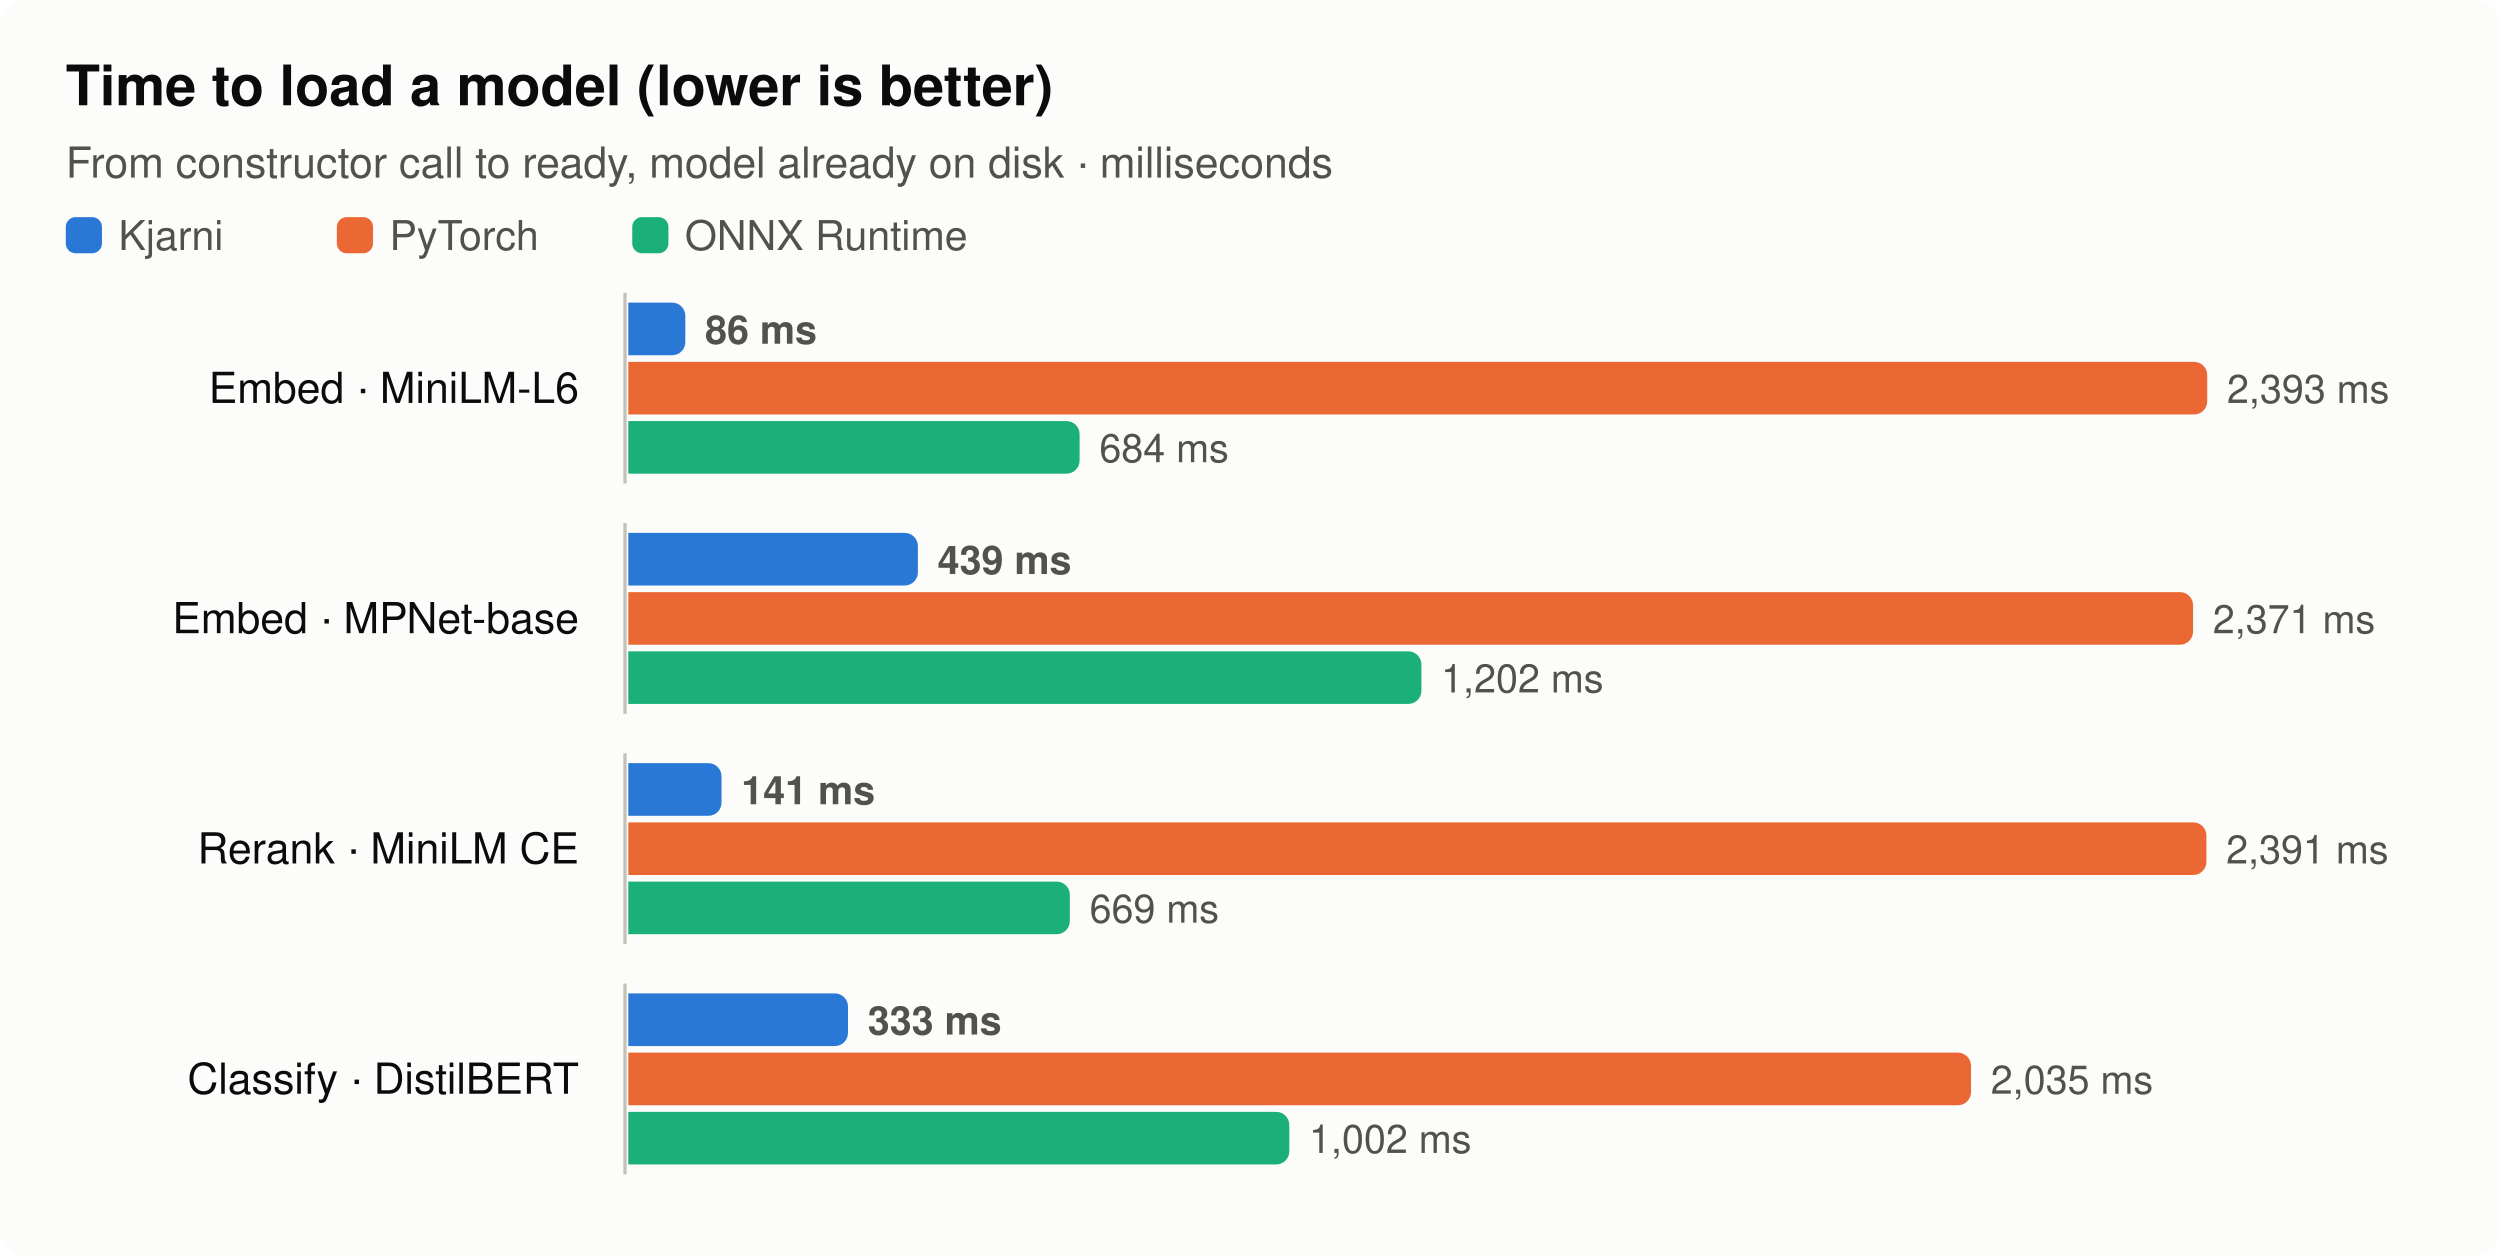
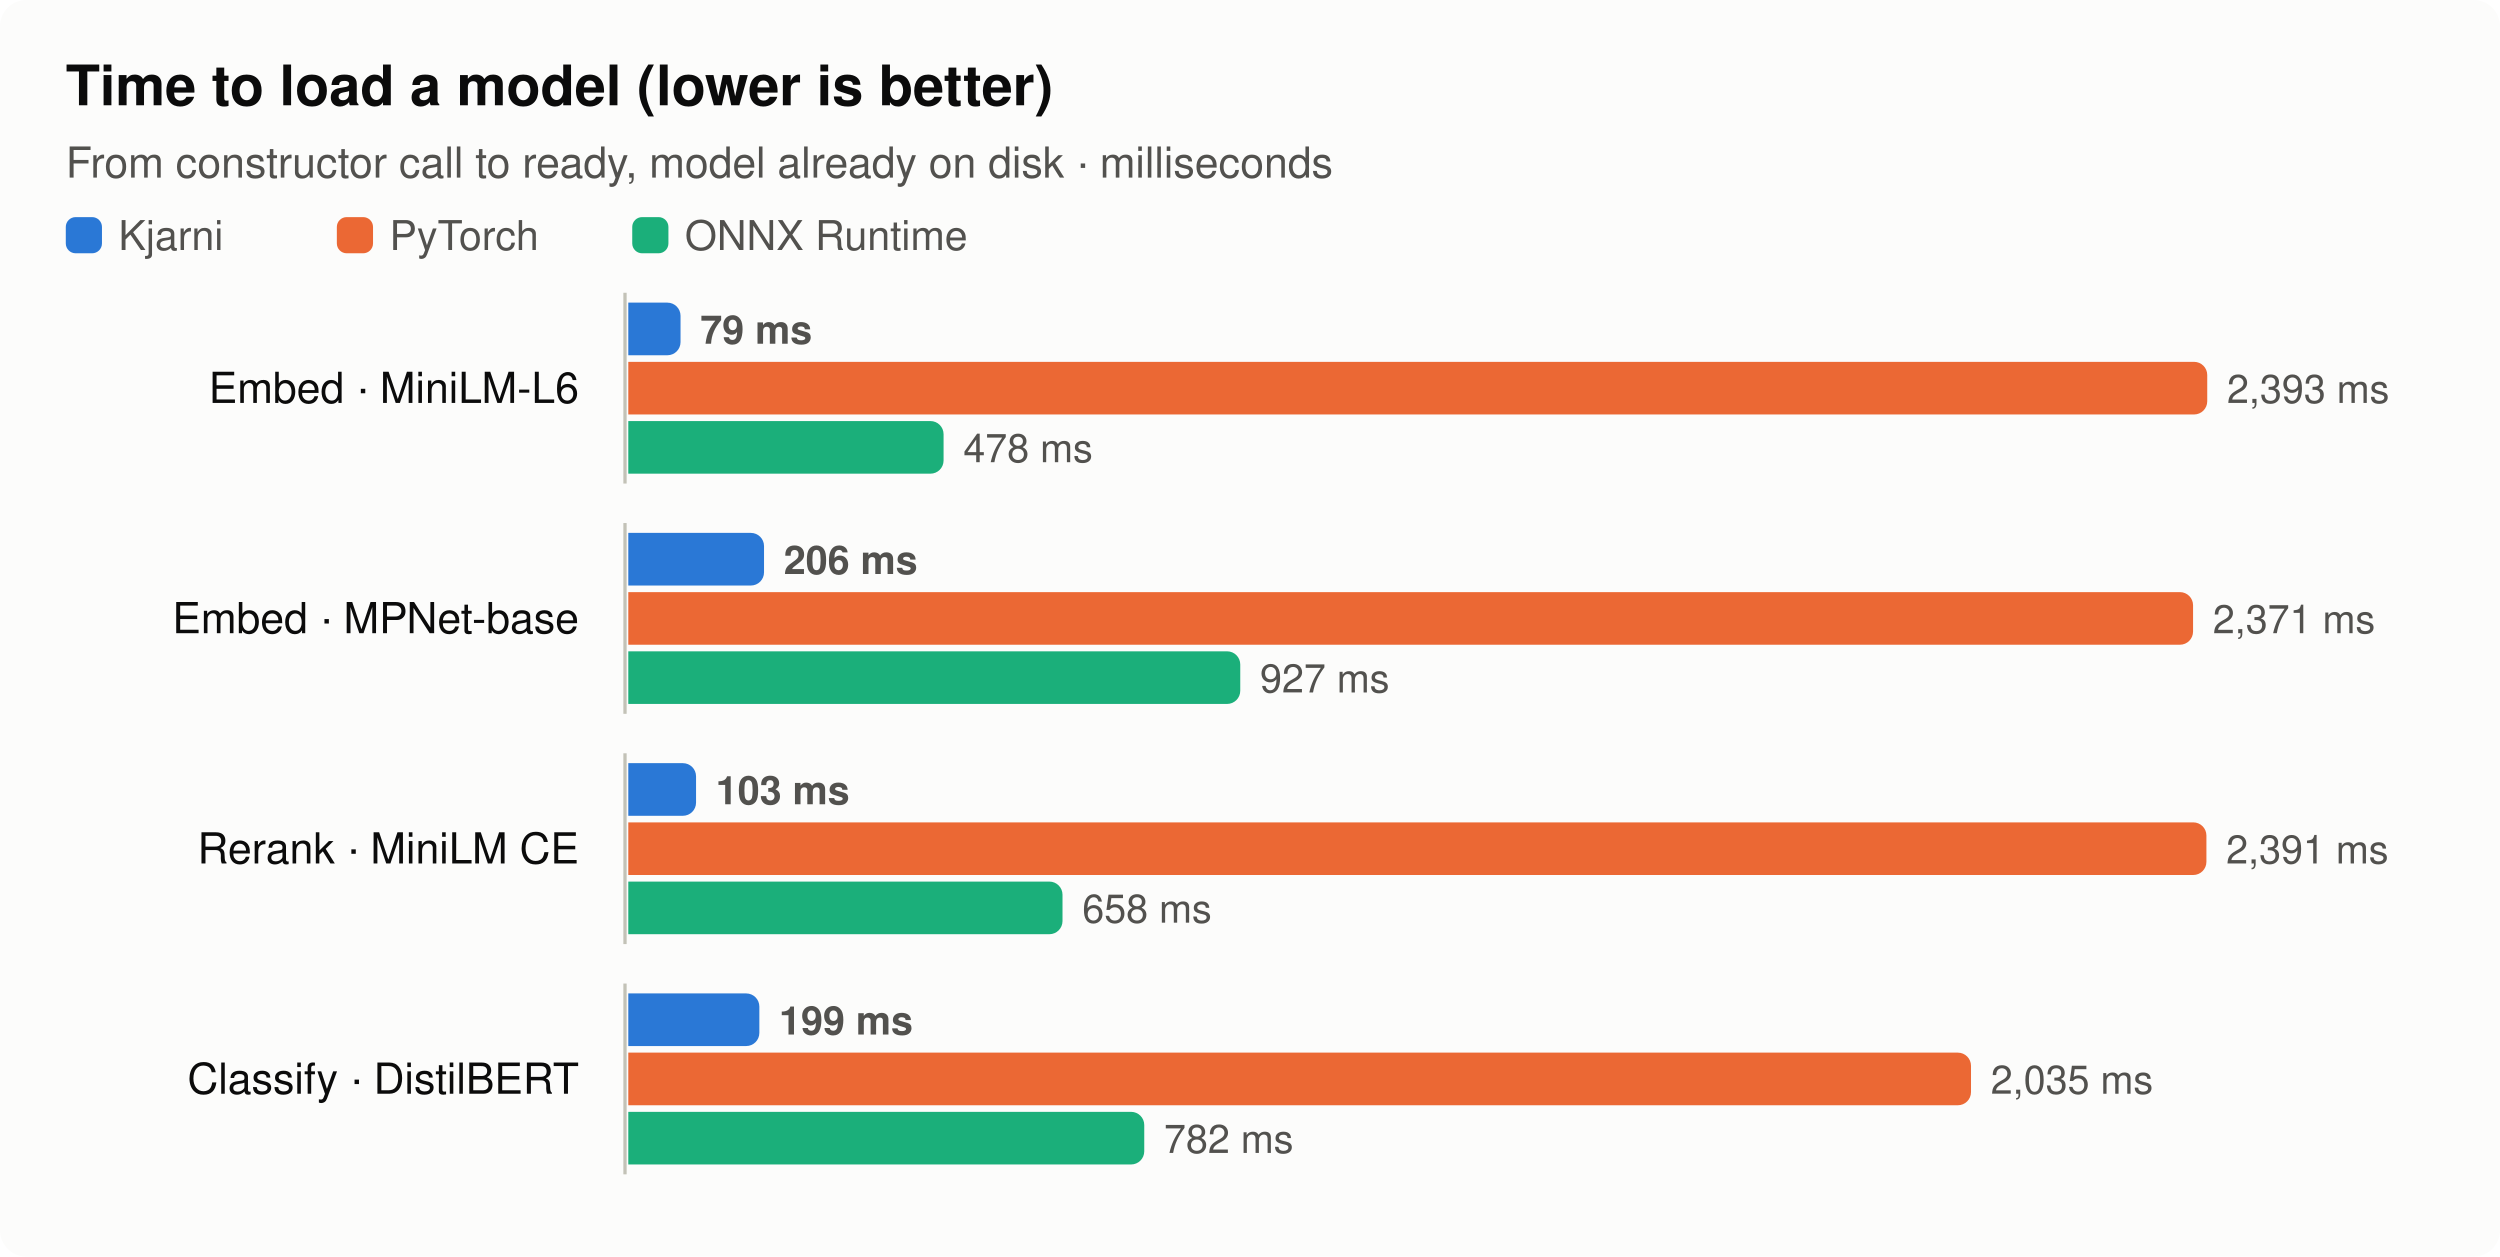
<svg xmlns="http://www.w3.org/2000/svg" width="760" height="382" viewBox="0 0 760 382" font-family="-apple-system, BlinkMacSystemFont, 'Segoe UI', Helvetica, Arial, sans-serif" role="img" aria-label="Time to load a model (lower is better)">
  <rect width="760" height="382" rx="8" fill="#fcfcfb" />
  <text x="20" y="32" font-size="17" font-weight="600" fill="#0b0b0b">Time to load a model (lower is better)</text>
  <text x="20" y="54" font-size="13" fill="#52514e">From constructor call to ready, model already on disk · milliseconds</text>
  <rect x="20" y="66" width="11" height="11" rx="3" fill="#2a78d6" />
  <text x="36" y="76" font-size="12.5" fill="#52514e">Kjarni</text>
  <rect x="102.4" y="66" width="11" height="11" rx="3" fill="#eb6834" />
  <text x="118.4" y="76" font-size="12.5" fill="#52514e">PyTorch</text>
  <rect x="192.2" y="66" width="11" height="11" rx="3" fill="#1baf7a" />
  <text x="208.2" y="76" font-size="12.5" fill="#52514e">ONNX Runtime</text>
  <text x="176" y="122.5" text-anchor="end" font-size="13" fill="#0b0b0b">Embed · MiniLM-L6</text>
  <line x1="190" y1="89" x2="190" y2="147" stroke="#c3c2b7" stroke-width="1" />
-   <path d="M191,92 h13.337 a4,4 0 0 1 4,4 v8 a4,4 0 0 1 -4,4 h-13.337 z" fill="#2a78d6" />
-   <text x="214.337" y="104.5" font-size="12" fill="#52514e" font-weight="600">86 ms</text>
+   <path d="M191,92 h11.884 a4,4 0 0 1 4,4 v8 a4,4 0 0 1 -4,4 h-11.884 z" fill="#2a78d6" />
+   <text x="212.884" y="104.5" font-size="12" fill="#52514e" font-weight="600">79 ms</text>
  <path d="M191,110 h476.0 a4,4 0 0 1 4,4 v8 a4,4 0 0 1 -4,4 h-476.0 z" fill="#eb6834" />
  <text x="677.0" y="122.5" font-size="12" fill="#52514e">2,393 ms</text>
-   <path d="M191,128 h133.199 a4,4 0 0 1 4,4 v8 a4,4 0 0 1 -4,4 h-133.199 z" fill="#1baf7a" />
-   <text x="334.199" y="140.5" font-size="12" fill="#52514e">684 ms</text>
+   <path d="M191,128 h91.847 a4,4 0 0 1 4,4 v8 a4,4 0 0 1 -4,4 h-91.847 z" fill="#1baf7a" />
+   <text x="292.847" y="140.5" font-size="12" fill="#52514e">478 ms</text>
  <text x="176" y="192.5" text-anchor="end" font-size="13" fill="#0b0b0b">Embed · MPNet-base</text>
  <line x1="190" y1="159" x2="190" y2="217" stroke="#c3c2b7" stroke-width="1" />
-   <path d="M191,162 h84.037 a4,4 0 0 1 4,4 v8 a4,4 0 0 1 -4,4 h-84.037 z" fill="#2a78d6" />
-   <text x="285.037" y="174.5" font-size="12" fill="#52514e" font-weight="600">439 ms</text>
+   <path d="M191,162 h37.264 a4,4 0 0 1 4,4 v8 a4,4 0 0 1 -4,4 h-37.264 z" fill="#2a78d6" />
+   <text x="238.264" y="174.5" font-size="12" fill="#52514e" font-weight="600">206 ms</text>
  <path d="M191,180 h471.691 a4,4 0 0 1 4,4 v8 a4,4 0 0 1 -4,4 h-471.691 z" fill="#eb6834" />
  <text x="672.691" y="192.5" font-size="12" fill="#52514e">2,371 ms</text>
-   <path d="M191,198 h237.104 a4,4 0 0 1 4,4 v8 a4,4 0 0 1 -4,4 h-237.104 z" fill="#1baf7a" />
-   <text x="438.104" y="210.5" font-size="12" fill="#52514e">1,202 ms</text>
+   <path d="M191,198 h182.038 a4,4 0 0 1 4,4 v8 a4,4 0 0 1 -4,4 h-182.038 z" fill="#1baf7a" />
+   <text x="383.038" y="210.5" font-size="12" fill="#52514e">927 ms</text>
  <text x="176" y="262.5" text-anchor="end" font-size="13" fill="#0b0b0b">Rerank · MiniLM CE</text>
  <line x1="190" y1="229" x2="190" y2="287" stroke="#c3c2b7" stroke-width="1" />
-   <path d="M191,232 h24.342 a4,4 0 0 1 4,4 v8 a4,4 0 0 1 -4,4 h-24.342 z" fill="#2a78d6" />
-   <text x="225.342" y="244.5" font-size="12" fill="#52514e" font-weight="600">141 ms</text>
+   <path d="M191,232 h16.599 a4,4 0 0 1 4,4 v8 a4,4 0 0 1 -4,4 h-16.599 z" fill="#2a78d6" />
+   <text x="217.599" y="244.5" font-size="12" fill="#52514e" font-weight="600">103 ms</text>
  <path d="M191,250 h475.751 a4,4 0 0 1 4,4 v8 a4,4 0 0 1 -4,4 h-475.751 z" fill="#eb6834" />
  <text x="676.751" y="262.5" font-size="12" fill="#52514e">2,391 ms</text>
-   <path d="M191,268 h130.225 a4,4 0 0 1 4,4 v8 a4,4 0 0 1 -4,4 h-130.225 z" fill="#1baf7a" />
-   <text x="331.225" y="280.5" font-size="12" fill="#52514e">669 ms</text>
+   <path d="M191,268 h128.003 a4,4 0 0 1 4,4 v8 a4,4 0 0 1 -4,4 h-128.003 z" fill="#1baf7a" />
+   <text x="329.003" y="280.5" font-size="12" fill="#52514e">658 ms</text>
  <text x="176" y="332.5" text-anchor="end" font-size="13" fill="#0b0b0b">Classify · DistilBERT</text>
  <line x1="190" y1="299" x2="190" y2="357" stroke="#c3c2b7" stroke-width="1" />
-   <path d="M191,302 h62.796 a4,4 0 0 1 4,4 v8 a4,4 0 0 1 -4,4 h-62.796 z" fill="#2a78d6" />
-   <text x="263.796" y="314.5" font-size="12" fill="#52514e" font-weight="600">333 ms</text>
+   <path d="M191,302 h35.844 a4,4 0 0 1 4,4 v8 a4,4 0 0 1 -4,4 h-35.844 z" fill="#2a78d6" />
+   <text x="236.844" y="314.5" font-size="12" fill="#52514e" font-weight="600">199 ms</text>
  <path d="M191,320 h404.186 a4,4 0 0 1 4,4 v8 a4,4 0 0 1 -4,4 h-404.186 z" fill="#eb6834" />
  <text x="605.186" y="332.5" font-size="12" fill="#52514e">2,035 ms</text>
-   <path d="M191,338 h196.948 a4,4 0 0 1 4,4 v8 a4,4 0 0 1 -4,4 h-196.948 z" fill="#1baf7a" />
-   <text x="397.948" y="350.5" font-size="12" fill="#52514e">1,002 ms</text>
+   <path d="M191,338 h152.853 a4,4 0 0 1 4,4 v8 a4,4 0 0 1 -4,4 h-152.853 z" fill="#1baf7a" />
+   <text x="353.853" y="350.5" font-size="12" fill="#52514e">782 ms</text>
</svg>
